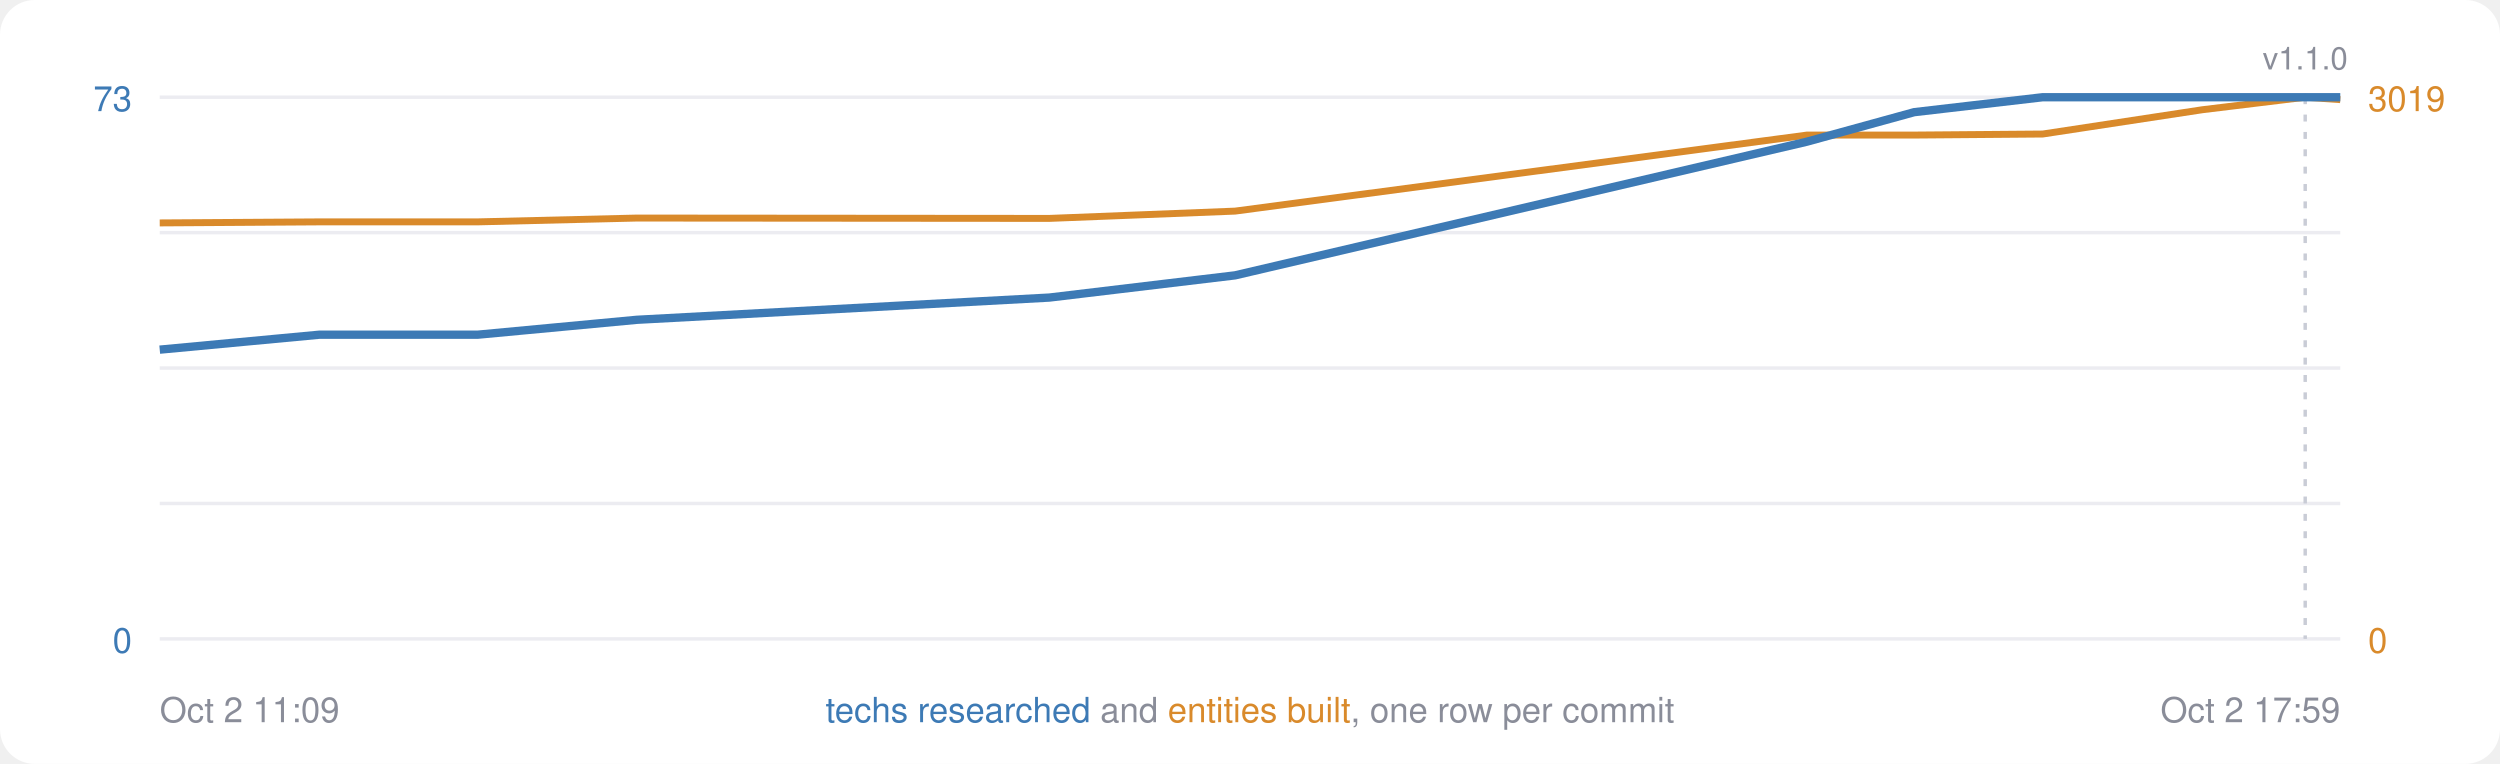
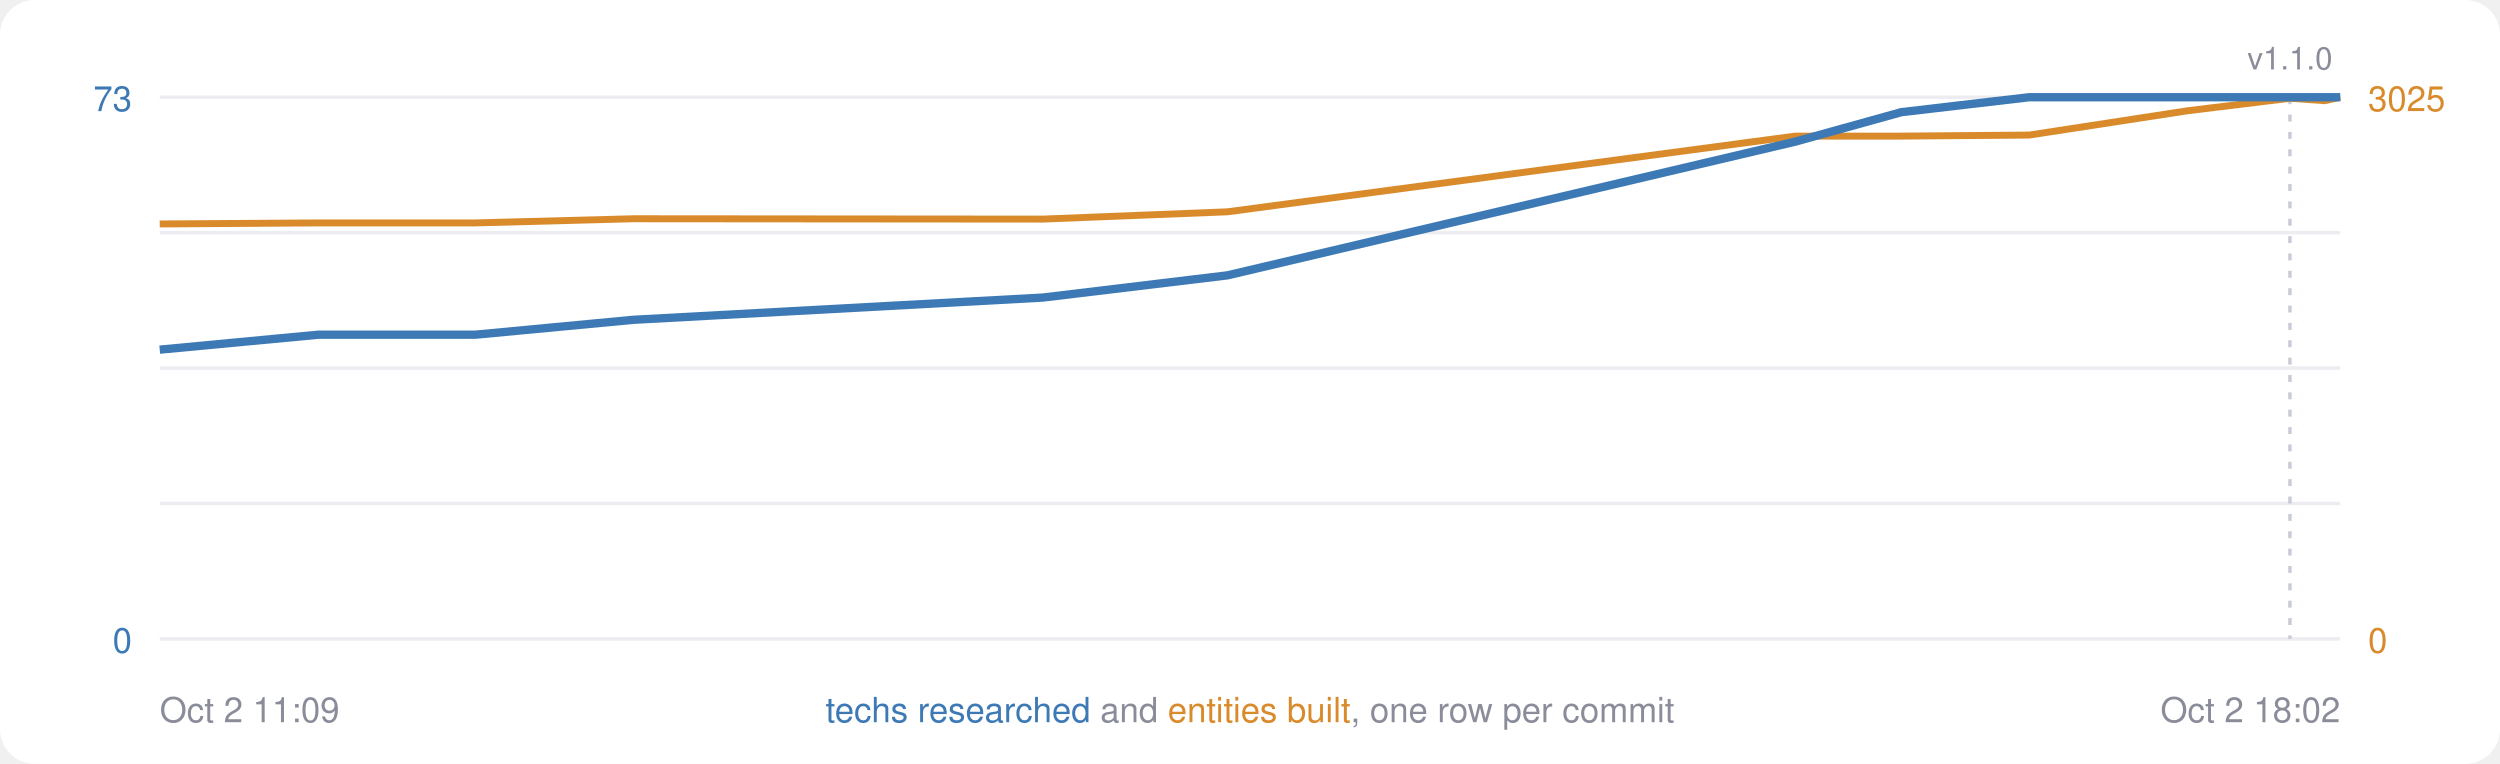
<svg xmlns="http://www.w3.org/2000/svg" viewBox="0 0 720 220" width="720" height="220" font-family="-apple-system,Helvetica,Arial,sans-serif">
  <rect width="720" height="220" fill="#ffffff" rx="10" />
  <line x1="46" y1="184.0" x2="674" y2="184.0" stroke="#ececf1" />
  <line x1="46" y1="145.0" x2="674" y2="145.0" stroke="#ececf1" />
  <line x1="46" y1="106.0" x2="674" y2="106.0" stroke="#ececf1" />
  <line x1="46" y1="67.0" x2="674" y2="67.0" stroke="#ececf1" />
  <line x1="46" y1="28.0" x2="674" y2="28.0" stroke="#ececf1" />
-   <line x1="663.9" y1="28" x2="663.9" y2="184" stroke="#c9ccd6" stroke-dasharray="2 3" />
-   <text x="663.9" y="20" text-anchor="middle" font-size="9" fill="#8a8d99">v1.1.0</text>
-   <polyline points="46.0,64.2 91.9,63.9 137.5,63.9 183.4,62.8 302.2,62.9 355.7,60.8 520.4,38.9 551.3,38.9 588.3,38.6 634.3,31.6 663.9,28.0 674.0,28.7" fill="none" stroke="#d98a2b" stroke-width="2" stroke-linejoin="round" />
-   <polyline points="46.0,100.7 91.9,96.4 137.5,96.4 183.4,92.1 302.2,85.7 355.7,79.3 520.4,40.8 551.3,32.3 588.3,28.0 634.3,28.0 663.9,28.0 674.0,28.0" fill="none" stroke="#3d7ab5" stroke-width="2.4" stroke-linejoin="round" />
+   <line x1="659.5" y1="28" x2="659.5" y2="184" stroke="#c9ccd6" stroke-dasharray="2 3" />
+   <text x="659.5" y="20" text-anchor="middle" font-size="9" fill="#8a8d99">v1.1.0</text>
+   <polyline points="46.0,64.5 91.6,64.2 136.8,64.2 182.4,63.0 300.3,63.1 353.5,61.0 517.0,39.2 547.6,39.2 584.4,38.9 630.0,31.9 659.5,28.3 669.5,29.0 674.0,28.0" fill="none" stroke="#d98a2b" stroke-width="2" stroke-linejoin="round" />
+   <polyline points="46.0,100.7 91.6,96.4 136.8,96.4 182.4,92.1 300.3,85.7 353.5,79.3 517.0,40.8 547.6,32.3 584.4,28.0 630.0,28.0 659.5,28.0 669.5,28.0 674.0,28.0" fill="none" stroke="#3d7ab5" stroke-width="2.4" stroke-linejoin="round" />
  <text x="38" y="32" text-anchor="end" font-size="10" fill="#3d7ab5">73</text>
  <text x="38" y="188" text-anchor="end" font-size="10" fill="#3d7ab5">0</text>
-   <text x="682" y="32" font-size="10" fill="#d98a2b">3019</text>
+   <text x="682" y="32" font-size="10" fill="#d98a2b">3025</text>
  <text x="682" y="188" font-size="10" fill="#d98a2b">0</text>
  <text x="46" y="208" font-size="10" fill="#8a8d99">Oct 2 11:09</text>
-   <text x="674" y="208" text-anchor="end" font-size="10" fill="#8a8d99">Oct 2 17:59</text>
+   <text x="674" y="208" text-anchor="end" font-size="10" fill="#8a8d99">Oct 2 18:02</text>
  <text x="360.0" y="208" text-anchor="middle" font-size="10" fill="#8a8d99">
    <tspan fill="#3d7ab5">techs researched</tspan>  and  <tspan fill="#d98a2b">entities built</tspan>, one row per commit</text>
</svg>
